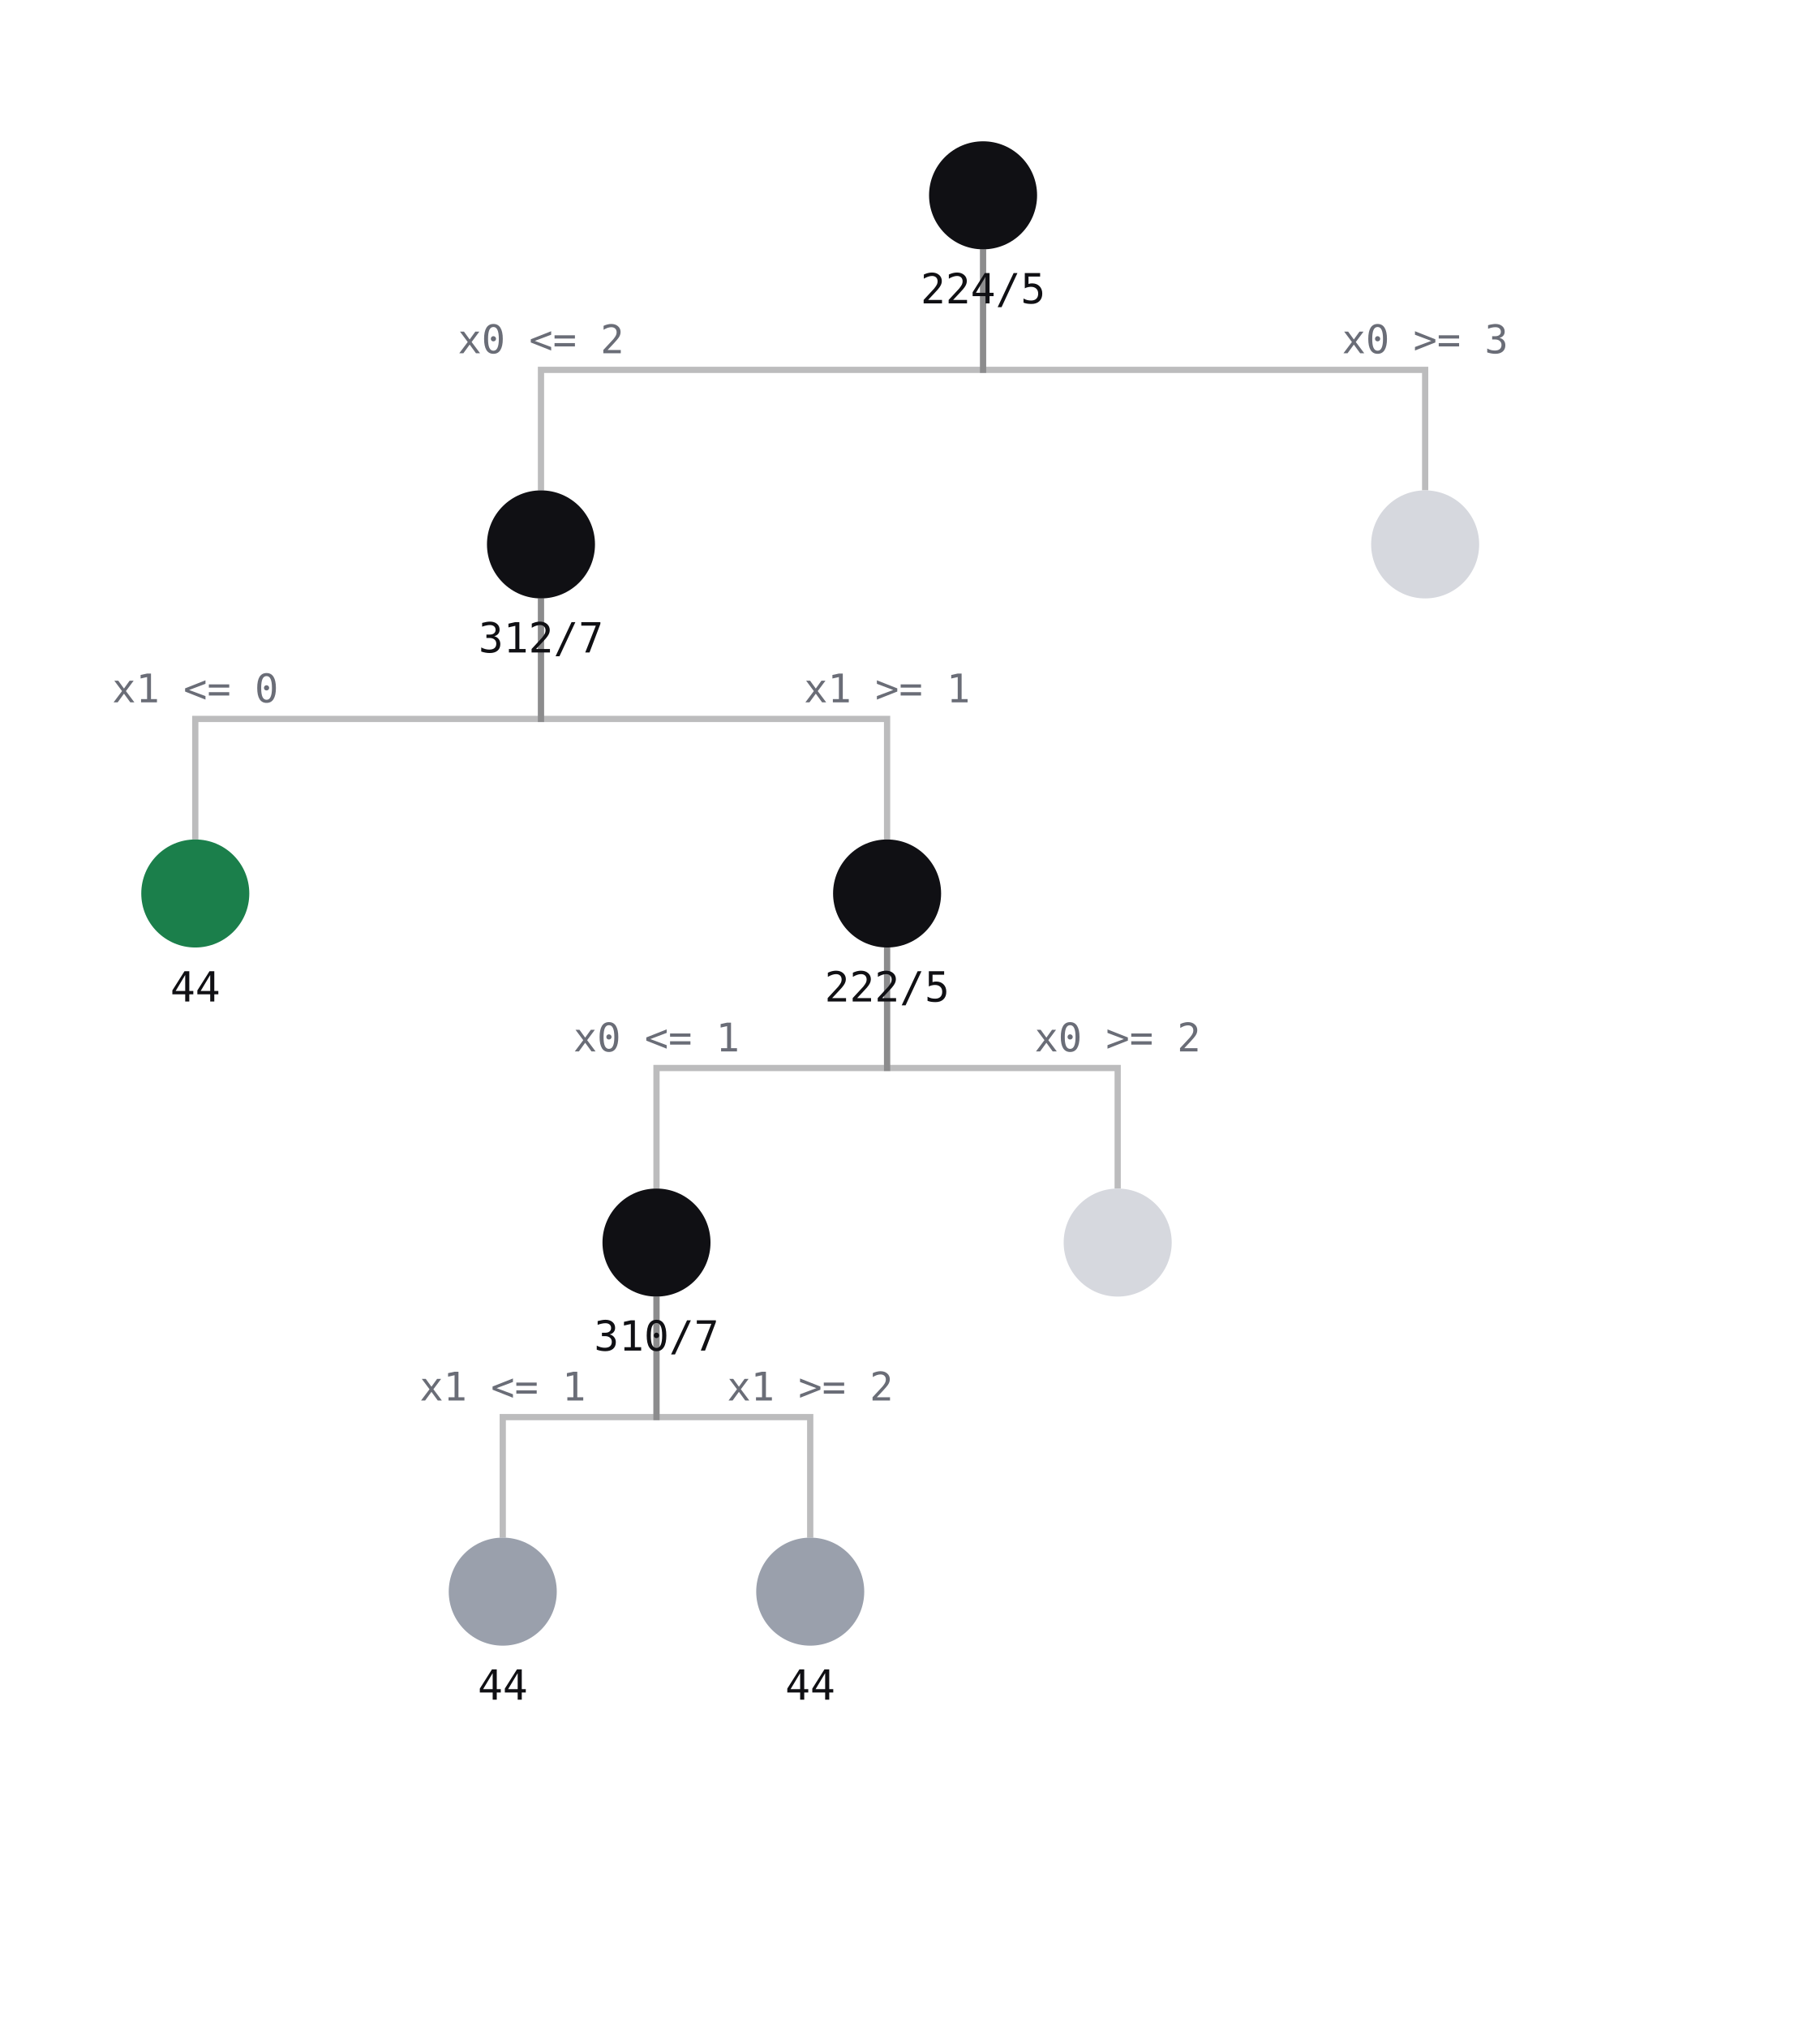
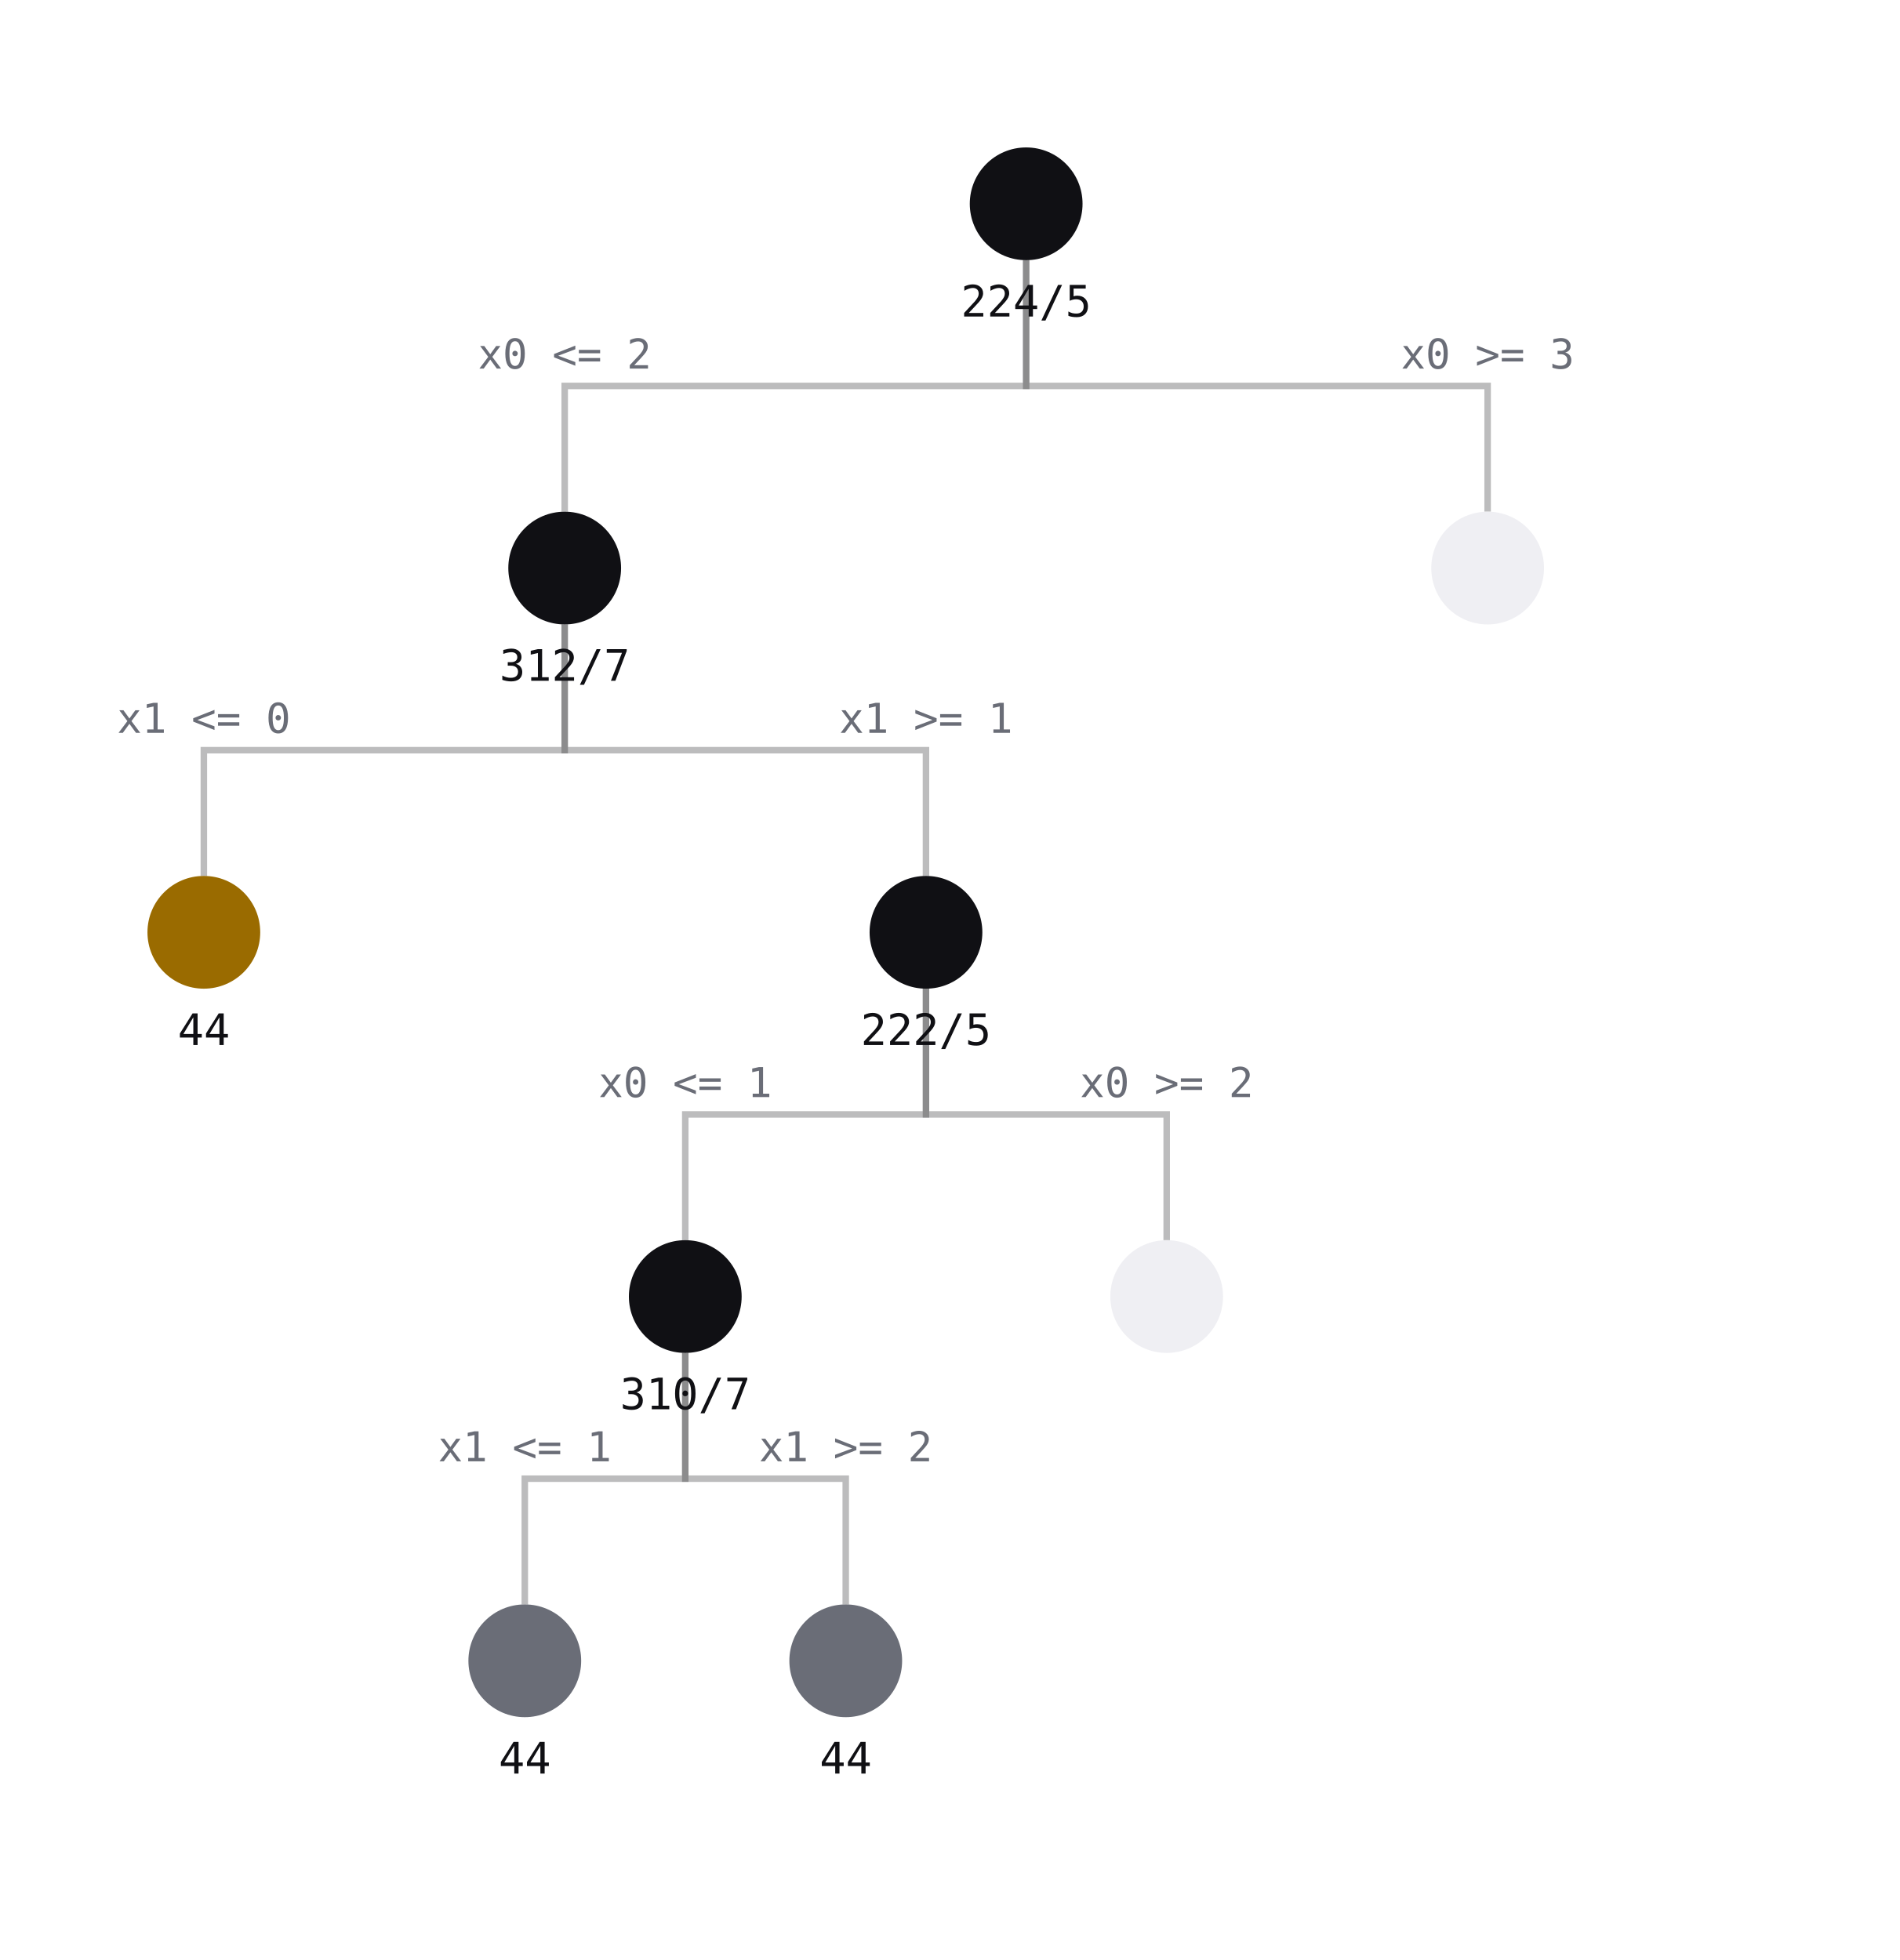
- <svg xmlns="http://www.w3.org/2000/svg" viewBox="0 0 438 488" role="img" font-family="ui-monospace, SFMono-Regular, Menlo, monospace">
+ <svg xmlns="http://www.w3.org/2000/svg" viewBox="0 0 438 452" role="img" font-family="ui-monospace, SFMono-Regular, Menlo, monospace">
  <path d="M 236.6 60.0 V 89.0 H 130.2 V 118.0" fill="none" stroke="#101014" stroke-opacity="0.28" stroke-width="1.5" />
  <text x="130.2" y="85.0" font-size="9.5" fill="#6A6D77" text-anchor="middle">x0 &lt;= 2</text>
  <path d="M 236.6 60.0 V 89.0 H 343.0 V 118.0" fill="none" stroke="#101014" stroke-opacity="0.28" stroke-width="1.5" />
  <text x="343.0" y="85.0" font-size="9.5" fill="#6A6D77" text-anchor="middle">x0 &gt;= 3</text>
  <path d="M 130.2 144.0 V 173.0 H 47.0 V 202.0" fill="none" stroke="#101014" stroke-opacity="0.28" stroke-width="1.5" />
  <text x="47.0" y="169.0" font-size="9.5" fill="#6A6D77" text-anchor="middle">x1 &lt;= 0</text>
  <path d="M 130.2 144.0 V 173.0 H 213.5 V 202.0" fill="none" stroke="#101014" stroke-opacity="0.28" stroke-width="1.5" />
  <text x="213.5" y="169.0" font-size="9.5" fill="#6A6D77" text-anchor="middle">x1 &gt;= 1</text>
  <path d="M 213.5 228.0 V 257.0 H 158.0 V 286.0" fill="none" stroke="#101014" stroke-opacity="0.28" stroke-width="1.5" />
  <text x="158.0" y="253.0" font-size="9.5" fill="#6A6D77" text-anchor="middle">x0 &lt;= 1</text>
  <path d="M 213.5 228.0 V 257.0 H 269.0 V 286.0" fill="none" stroke="#101014" stroke-opacity="0.28" stroke-width="1.5" />
  <text x="269.0" y="253.0" font-size="9.5" fill="#6A6D77" text-anchor="middle">x0 &gt;= 2</text>
  <path d="M 158.0 312.0 V 341.0 H 121.0 V 370.0" fill="none" stroke="#101014" stroke-opacity="0.28" stroke-width="1.5" />
  <text x="121.0" y="337.0" font-size="9.5" fill="#6A6D77" text-anchor="middle">x1 &lt;= 1</text>
  <path d="M 158.0 312.0 V 341.0 H 195.0 V 370.0" fill="none" stroke="#101014" stroke-opacity="0.28" stroke-width="1.5" />
  <text x="195.0" y="337.0" font-size="9.5" fill="#6A6D77" text-anchor="middle">x1 &gt;= 2</text>
  <circle cx="236.6" cy="47.0" r="13" fill="#101014" />
  <text x="236.6" y="73.0" font-size="10" fill="#101014" text-anchor="middle">224/5</text>
  <circle cx="130.2" cy="131.0" r="13" fill="#101014" />
  <text x="130.2" y="157.0" font-size="10" fill="#101014" text-anchor="middle">312/7</text>
-   <circle cx="47.0" cy="215.0" r="13" fill="#1B7F4B" />
+   <circle cx="47.0" cy="215.0" r="13" fill="#9A6B00" />
  <text x="47.0" y="241.0" font-size="10" fill="#101014" text-anchor="middle">44</text>
  <circle cx="213.5" cy="215.0" r="13" fill="#101014" />
  <text x="213.5" y="241.0" font-size="10" fill="#101014" text-anchor="middle">222/5</text>
  <circle cx="158.0" cy="299.0" r="13" fill="#101014" />
  <text x="158.0" y="325.0" font-size="10" fill="#101014" text-anchor="middle">310/7</text>
-   <circle cx="121.0" cy="383.0" r="13" fill="#9AA0AC" />
+   <circle cx="121.0" cy="383.0" r="13" fill="#6A6D77" />
  <text x="121.0" y="409.0" font-size="10" fill="#101014" text-anchor="middle">44</text>
-   <circle cx="195.0" cy="383.0" r="13" fill="#9AA0AC" />
+   <circle cx="195.0" cy="383.0" r="13" fill="#6A6D77" />
  <text x="195.0" y="409.0" font-size="10" fill="#101014" text-anchor="middle">44</text>
-   <circle cx="269.0" cy="299.0" r="13" fill="#D6D8DE" />
-   <circle cx="343.0" cy="131.0" r="13" fill="#D6D8DE" />
+   <circle cx="269.0" cy="299.0" r="13" fill="#EFEFF3" />
+   <circle cx="343.0" cy="131.0" r="13" fill="#EFEFF3" />
</svg>
